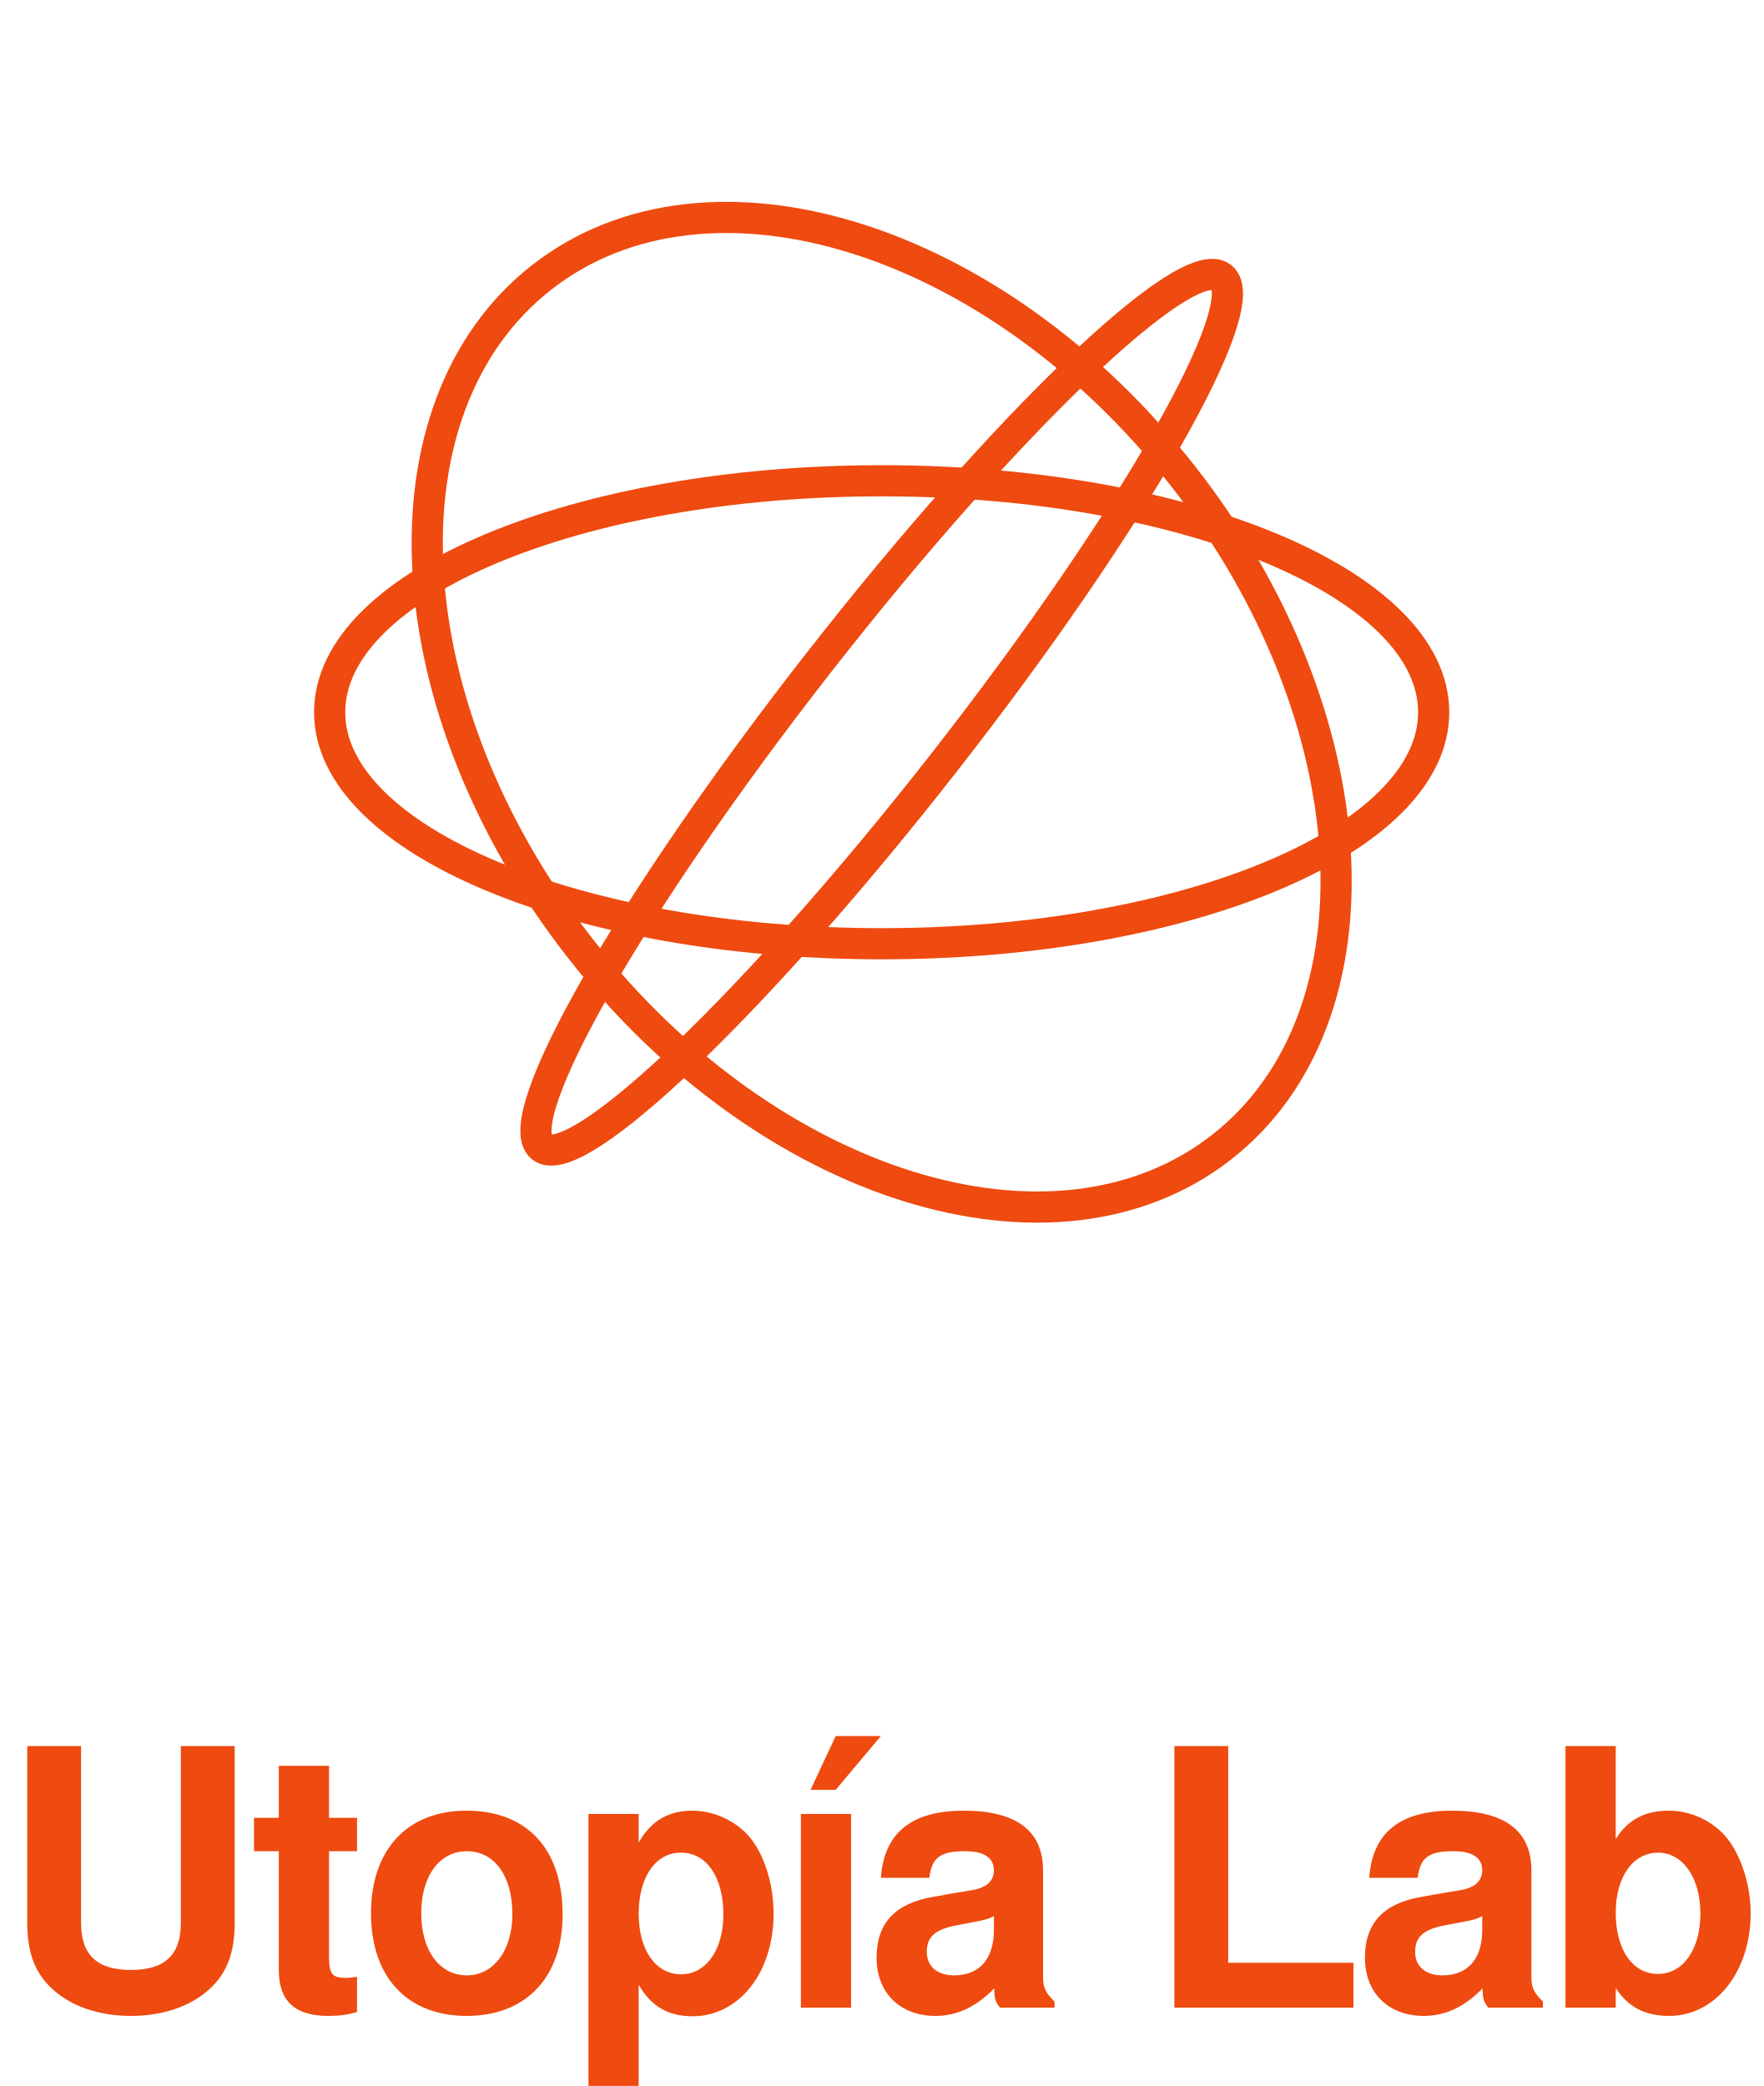
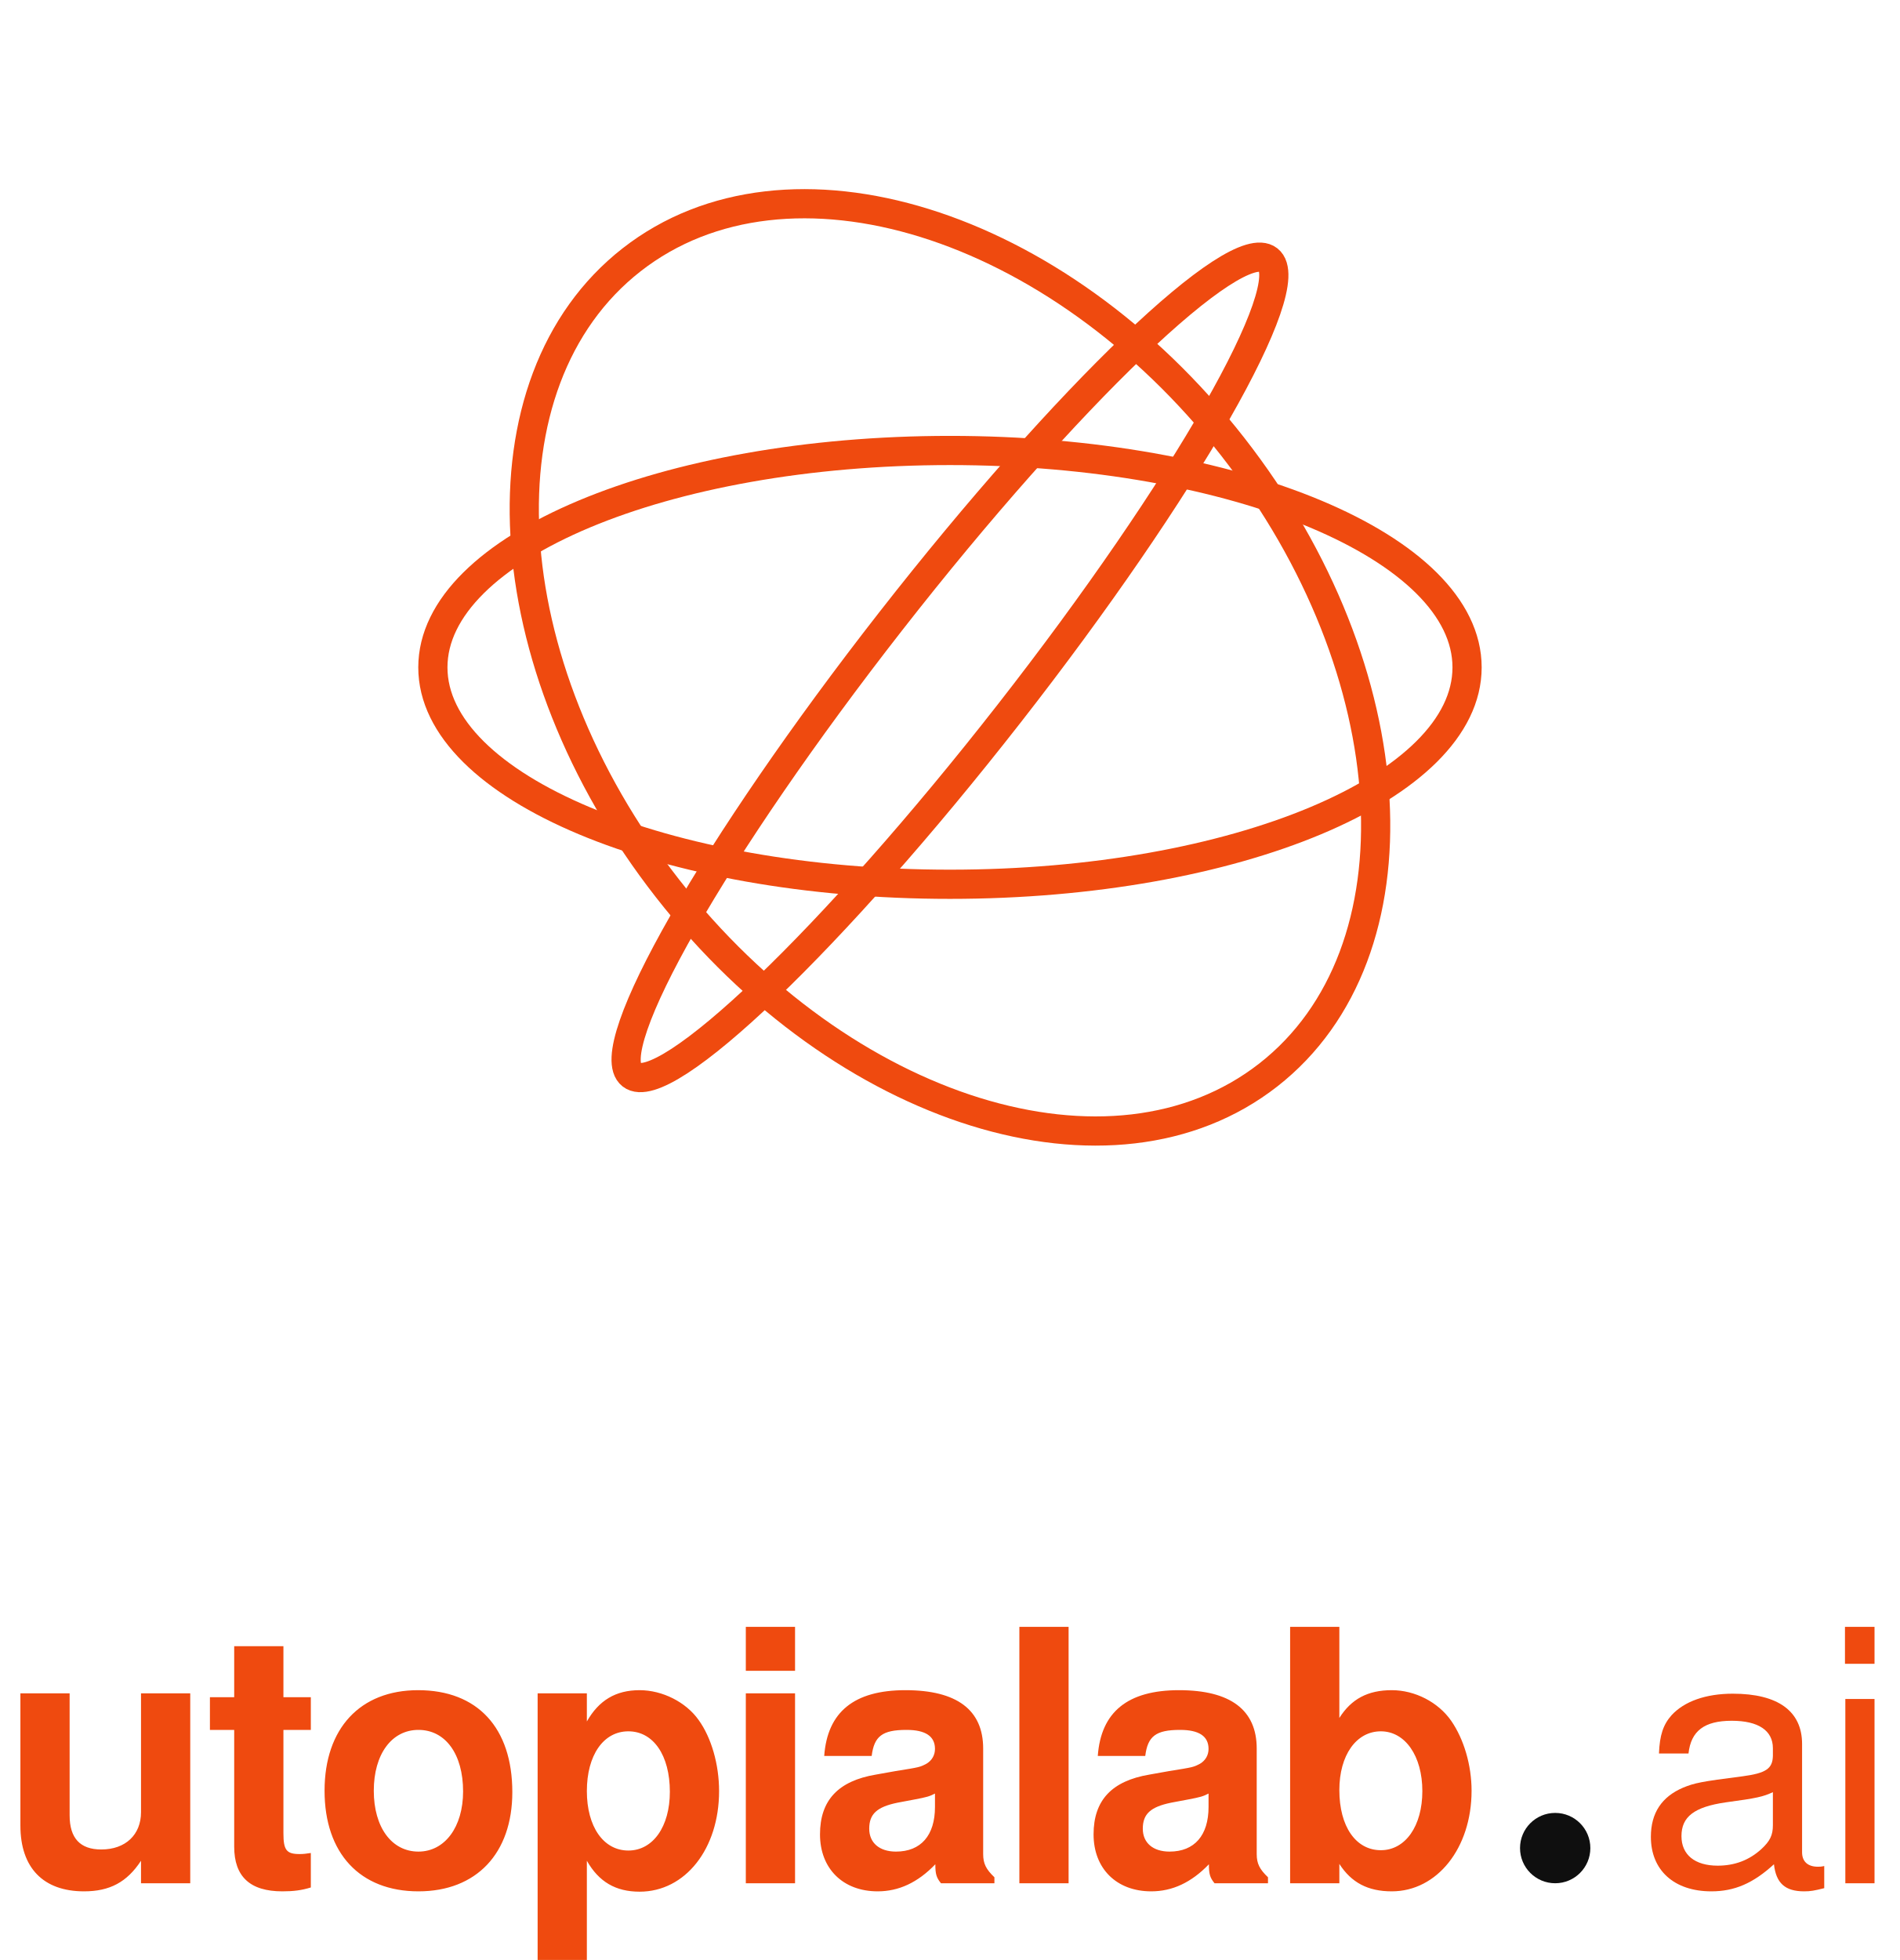
- <svg xmlns="http://www.w3.org/2000/svg" viewBox="0 0 39.61 46.86" width="316.88" height="374.88">
+ <svg xmlns="http://www.w3.org/2000/svg" viewBox="0 0 45.56 46.99" width="364.48" height="375.92">
  <g color="#EF4A0F">
-     <g transform="translate(19.805 16)">
+     <g transform="translate(22.78 16)">
      <g fill="none" stroke="currentColor" stroke-width="0.7">
        <ellipse rx="12.4" ry="1.8" transform="rotate(-52)" />
        <ellipse rx="12.4" ry="5.2" />
        <ellipse rx="12.4" ry="8.6" transform="rotate(52)" />
      </g>
    </g>
-     <path transform="translate(0 45.1) scale(0.62)" d="M6.552 -9.477V-3.055C6.552 -1.911 5.967 -1.365 4.745 -1.365C3.523 -1.365 2.938 -1.911 2.938 -3.055V-9.477H0.988V-3.055C0.988 -1.989 1.274 -1.235 1.911 -0.663C2.6 -0.039 3.601 0.299 4.745 0.299C5.889 0.299 6.89 -0.039 7.579 -0.663C8.216 -1.235 8.502 -1.989 8.502 -3.055V-9.477ZM12.935 -6.877H11.921V-8.762H10.101V-6.877H9.204V-5.668H10.101V-1.352C10.101 -0.247 10.686 0.299 11.882 0.299C12.298 0.299 12.597 0.26 12.935 0.156V-1.118C12.753 -1.092 12.662 -1.079 12.519 -1.079C12.038 -1.079 11.921 -1.222 11.921 -1.846V-5.668H12.935ZM16.9 -7.137C14.755 -7.137 13.442 -5.72 13.442 -3.419C13.442 -1.105 14.755 0.299 16.913 0.299C19.058 0.299 20.384 -1.105 20.384 -3.367C20.384 -5.746 19.097 -7.137 16.9 -7.137ZM16.913 -5.668C17.914 -5.668 18.564 -4.771 18.564 -3.393C18.564 -2.08 17.888 -1.17 16.913 -1.17C15.925 -1.17 15.262 -2.067 15.262 -3.419C15.262 -4.771 15.925 -5.668 16.913 -5.668ZM23.14 -7.02H21.32V2.834H23.14V-0.832C23.582 -0.052 24.206 0.312 25.09 0.312C26.78 0.312 28.028 -1.274 28.028 -3.406C28.028 -4.394 27.742 -5.382 27.274 -6.032C26.806 -6.695 25.935 -7.137 25.09 -7.137C24.206 -7.137 23.582 -6.76 23.14 -5.98ZM24.674 -5.616C25.597 -5.616 26.208 -4.732 26.208 -3.38C26.208 -2.093 25.584 -1.209 24.674 -1.209C23.751 -1.209 23.14 -2.093 23.14 -3.406C23.14 -4.732 23.751 -5.616 24.674 -5.616ZM30.836 -7.02H29.016V0.0H30.836ZM31.915 -9.841H30.277L29.367 -7.891H30.277ZM38.207 -0.221C37.895 -0.52 37.791 -0.728 37.791 -1.079V-4.979C37.791 -6.409 36.816 -7.137 34.918 -7.137C33.02 -7.137 32.032 -6.331 31.915 -4.706H33.67C33.761 -5.434 34.06 -5.668 34.957 -5.668C35.659 -5.668 36.01 -5.434 36.01 -4.966C36.01 -4.732 35.893 -4.537 35.698 -4.42C35.451 -4.29 35.451 -4.29 34.554 -4.147L33.826 -4.017C32.435 -3.783 31.759 -3.068 31.759 -1.807C31.759 -0.546 32.604 0.299 33.891 0.299C34.671 0.299 35.373 -0.026 36.023 -0.702C36.023 -0.338 36.062 -0.208 36.231 0.0H38.207ZM36.01 -2.821C36.01 -1.768 35.49 -1.17 34.567 -1.17C33.956 -1.17 33.579 -1.495 33.579 -2.015C33.579 -2.561 33.865 -2.821 34.619 -2.977L35.243 -3.094C35.724 -3.185 35.802 -3.211 36.01 -3.315ZM44.499 -9.477H42.549V0.0H49.036V-1.625H44.499ZM55.9 -0.221C55.588 -0.52 55.484 -0.728 55.484 -1.079V-4.979C55.484 -6.409 54.509 -7.137 52.611 -7.137C50.713 -7.137 49.725 -6.331 49.608 -4.706H51.363C51.454 -5.434 51.753 -5.668 52.65 -5.668C53.352 -5.668 53.703 -5.434 53.703 -4.966C53.703 -4.732 53.586 -4.537 53.391 -4.42C53.144 -4.29 53.144 -4.29 52.247 -4.147L51.519 -4.017C50.128 -3.783 49.452 -3.068 49.452 -1.807C49.452 -0.546 50.297 0.299 51.584 0.299C52.364 0.299 53.066 -0.026 53.716 -0.702C53.716 -0.338 53.755 -0.208 53.924 0.0H55.9ZM53.703 -2.821C53.703 -1.768 53.183 -1.17 52.26 -1.17C51.649 -1.17 51.272 -1.495 51.272 -2.015C51.272 -2.561 51.558 -2.821 52.312 -2.977L52.936 -3.094C53.417 -3.185 53.495 -3.211 53.703 -3.315ZM56.719 -9.477V0.0H58.539V-0.715C58.981 -0.026 59.592 0.299 60.476 0.299C62.153 0.299 63.427 -1.3 63.427 -3.419C63.427 -4.368 63.141 -5.33 62.673 -6.006C62.192 -6.695 61.334 -7.137 60.476 -7.137C59.592 -7.137 58.981 -6.812 58.539 -6.11V-9.477ZM60.073 -5.616C60.97 -5.616 61.607 -4.706 61.607 -3.406C61.607 -2.119 60.983 -1.222 60.073 -1.222C59.15 -1.222 58.539 -2.093 58.539 -3.445C58.539 -4.732 59.163 -5.616 60.073 -5.616Z" fill="#EF4A0F" />
+     <g transform="translate(0 45.15) scale(0.62)">
+       <path d="M7.358 0.0V-7.344H5.454V-2.747C5.454 -1.877 4.855 -1.306 3.917 -1.306C3.101 -1.306 2.693 -1.741 2.693 -2.625V-7.344H0.789V-2.23C0.789 -0.598 1.673 0.313 3.25 0.313C4.243 0.313 4.91 -0.041 5.454 -0.87V0.0ZM12.022 -7.194H10.962V-9.166H9.058V-7.194H8.119V-5.93H9.058V-1.414C9.058 -0.258 9.67 0.313 10.921 0.313C11.356 0.313 11.669 0.272 12.022 0.163V-1.17C11.832 -1.142 11.737 -1.129 11.587 -1.129C11.084 -1.129 10.962 -1.278 10.962 -1.931V-5.93H12.022ZM16.17 -7.466C13.926 -7.466 12.553 -5.984 12.553 -3.577C12.553 -1.156 13.926 0.313 16.184 0.313C18.428 0.313 19.815 -1.156 19.815 -3.522C19.815 -6.011 18.469 -7.466 16.17 -7.466ZM16.184 -5.93C17.231 -5.93 17.911 -4.991 17.911 -3.55C17.911 -2.176 17.204 -1.224 16.184 -1.224C15.15 -1.224 14.457 -2.162 14.457 -3.577C14.457 -4.991 15.15 -5.93 16.184 -5.93ZM22.698 -7.344H20.794V2.965H22.698V-0.87C23.161 -0.054 23.814 0.326 24.738 0.326C26.506 0.326 27.812 -1.333 27.812 -3.563C27.812 -4.597 27.513 -5.63 27.023 -6.31C26.534 -7.004 25.622 -7.466 24.738 -7.466C23.814 -7.466 23.161 -7.072 22.698 -6.256ZM24.303 -5.875C25.269 -5.875 25.908 -4.95 25.908 -3.536C25.908 -2.19 25.255 -1.265 24.303 -1.265C23.338 -1.265 22.698 -2.19 22.698 -3.563C22.698 -4.95 23.338 -5.875 24.303 -5.875ZM30.75 -7.344H28.846V0.0H30.75ZM30.75 -9.914H28.846V-8.214H30.75ZM38.461 -0.231C38.134 -0.544 38.026 -0.762 38.026 -1.129V-5.209C38.026 -6.705 37.006 -7.466 35.02 -7.466C33.034 -7.466 32.001 -6.623 31.878 -4.923H33.714C33.81 -5.685 34.122 -5.93 35.061 -5.93C35.795 -5.93 36.162 -5.685 36.162 -5.195C36.162 -4.95 36.04 -4.746 35.836 -4.624C35.578 -4.488 35.578 -4.488 34.639 -4.338L33.878 -4.202C32.422 -3.958 31.715 -3.21 31.715 -1.89C31.715 -0.571 32.599 0.313 33.946 0.313C34.762 0.313 35.496 -0.027 36.176 -0.734C36.176 -0.354 36.217 -0.218 36.394 0.0H38.461ZM36.162 -2.951C36.162 -1.85 35.618 -1.224 34.653 -1.224C34.014 -1.224 33.619 -1.564 33.619 -2.108C33.619 -2.679 33.918 -2.951 34.707 -3.114L35.36 -3.237C35.863 -3.332 35.945 -3.359 36.162 -3.468ZM41.33 -9.914H39.426V0.0H41.33ZM49.042 -0.231C48.715 -0.544 48.606 -0.762 48.606 -1.129V-5.209C48.606 -6.705 47.586 -7.466 45.601 -7.466C43.615 -7.466 42.582 -6.623 42.459 -4.923H44.295C44.39 -5.685 44.703 -5.93 45.642 -5.93C46.376 -5.93 46.743 -5.685 46.743 -5.195C46.743 -4.95 46.621 -4.746 46.417 -4.624C46.158 -4.488 46.158 -4.488 45.22 -4.338L44.458 -4.202C43.003 -3.958 42.296 -3.21 42.296 -1.89C42.296 -0.571 43.18 0.313 44.526 0.313C45.342 0.313 46.077 -0.027 46.757 -0.734C46.757 -0.354 46.798 -0.218 46.974 0.0H49.042ZM46.743 -2.951C46.743 -1.85 46.199 -1.224 45.234 -1.224C44.594 -1.224 44.2 -1.564 44.2 -2.108C44.2 -2.679 44.499 -2.951 45.288 -3.114L45.941 -3.237C46.444 -3.332 46.526 -3.359 46.743 -3.468ZM49.898 -9.914V0.0H51.802V-0.748C52.265 -0.027 52.904 0.313 53.829 0.313C55.583 0.313 56.916 -1.36 56.916 -3.577C56.916 -4.57 56.617 -5.576 56.127 -6.283C55.624 -7.004 54.726 -7.466 53.829 -7.466C52.904 -7.466 52.265 -7.126 51.802 -6.392V-9.914ZM53.407 -5.875C54.346 -5.875 55.012 -4.923 55.012 -3.563C55.012 -2.217 54.359 -1.278 53.407 -1.278C52.442 -1.278 51.802 -2.19 51.802 -3.604C51.802 -4.95 52.455 -5.875 53.407 -5.875Z" fill="#EF4A0F" />
+       <circle cx="60.15" cy="-1.36" r="1.36" fill="#0F0F0F" />
+       <path transform="translate(63.28 0)" d="M7.276 -0.666C7.154 -0.639 7.099 -0.639 7.031 -0.639C6.637 -0.639 6.419 -0.843 6.419 -1.197V-5.386C6.419 -6.65 5.494 -7.33 3.74 -7.33C2.693 -7.33 1.863 -7.031 1.374 -6.501C1.047 -6.134 0.911 -5.726 0.884 -5.018H2.026C2.122 -5.889 2.638 -6.283 3.699 -6.283C4.733 -6.283 5.29 -5.902 5.29 -5.222V-4.923C5.277 -4.434 5.032 -4.257 4.107 -4.134C2.502 -3.93 2.258 -3.876 1.822 -3.699C0.993 -3.346 0.571 -2.72 0.571 -1.795C0.571 -0.503 1.469 0.313 2.91 0.313C3.808 0.313 4.529 0.0 5.331 -0.734C5.413 0.0 5.766 0.313 6.501 0.313C6.746 0.313 6.895 0.286 7.276 0.19ZM5.29 -2.244C5.29 -1.863 5.182 -1.632 4.842 -1.319C4.379 -0.898 3.822 -0.68 3.155 -0.68C2.271 -0.68 1.754 -1.102 1.754 -1.822C1.754 -2.57 2.244 -2.951 3.468 -3.128C4.678 -3.291 4.91 -3.346 5.29 -3.522ZM9.221 -7.126H8.092V0.0H9.221ZM9.221 -9.914H8.078V-8.486H9.221Z" fill="#EF4A0F" />
+     </g>
  </g>
</svg>
